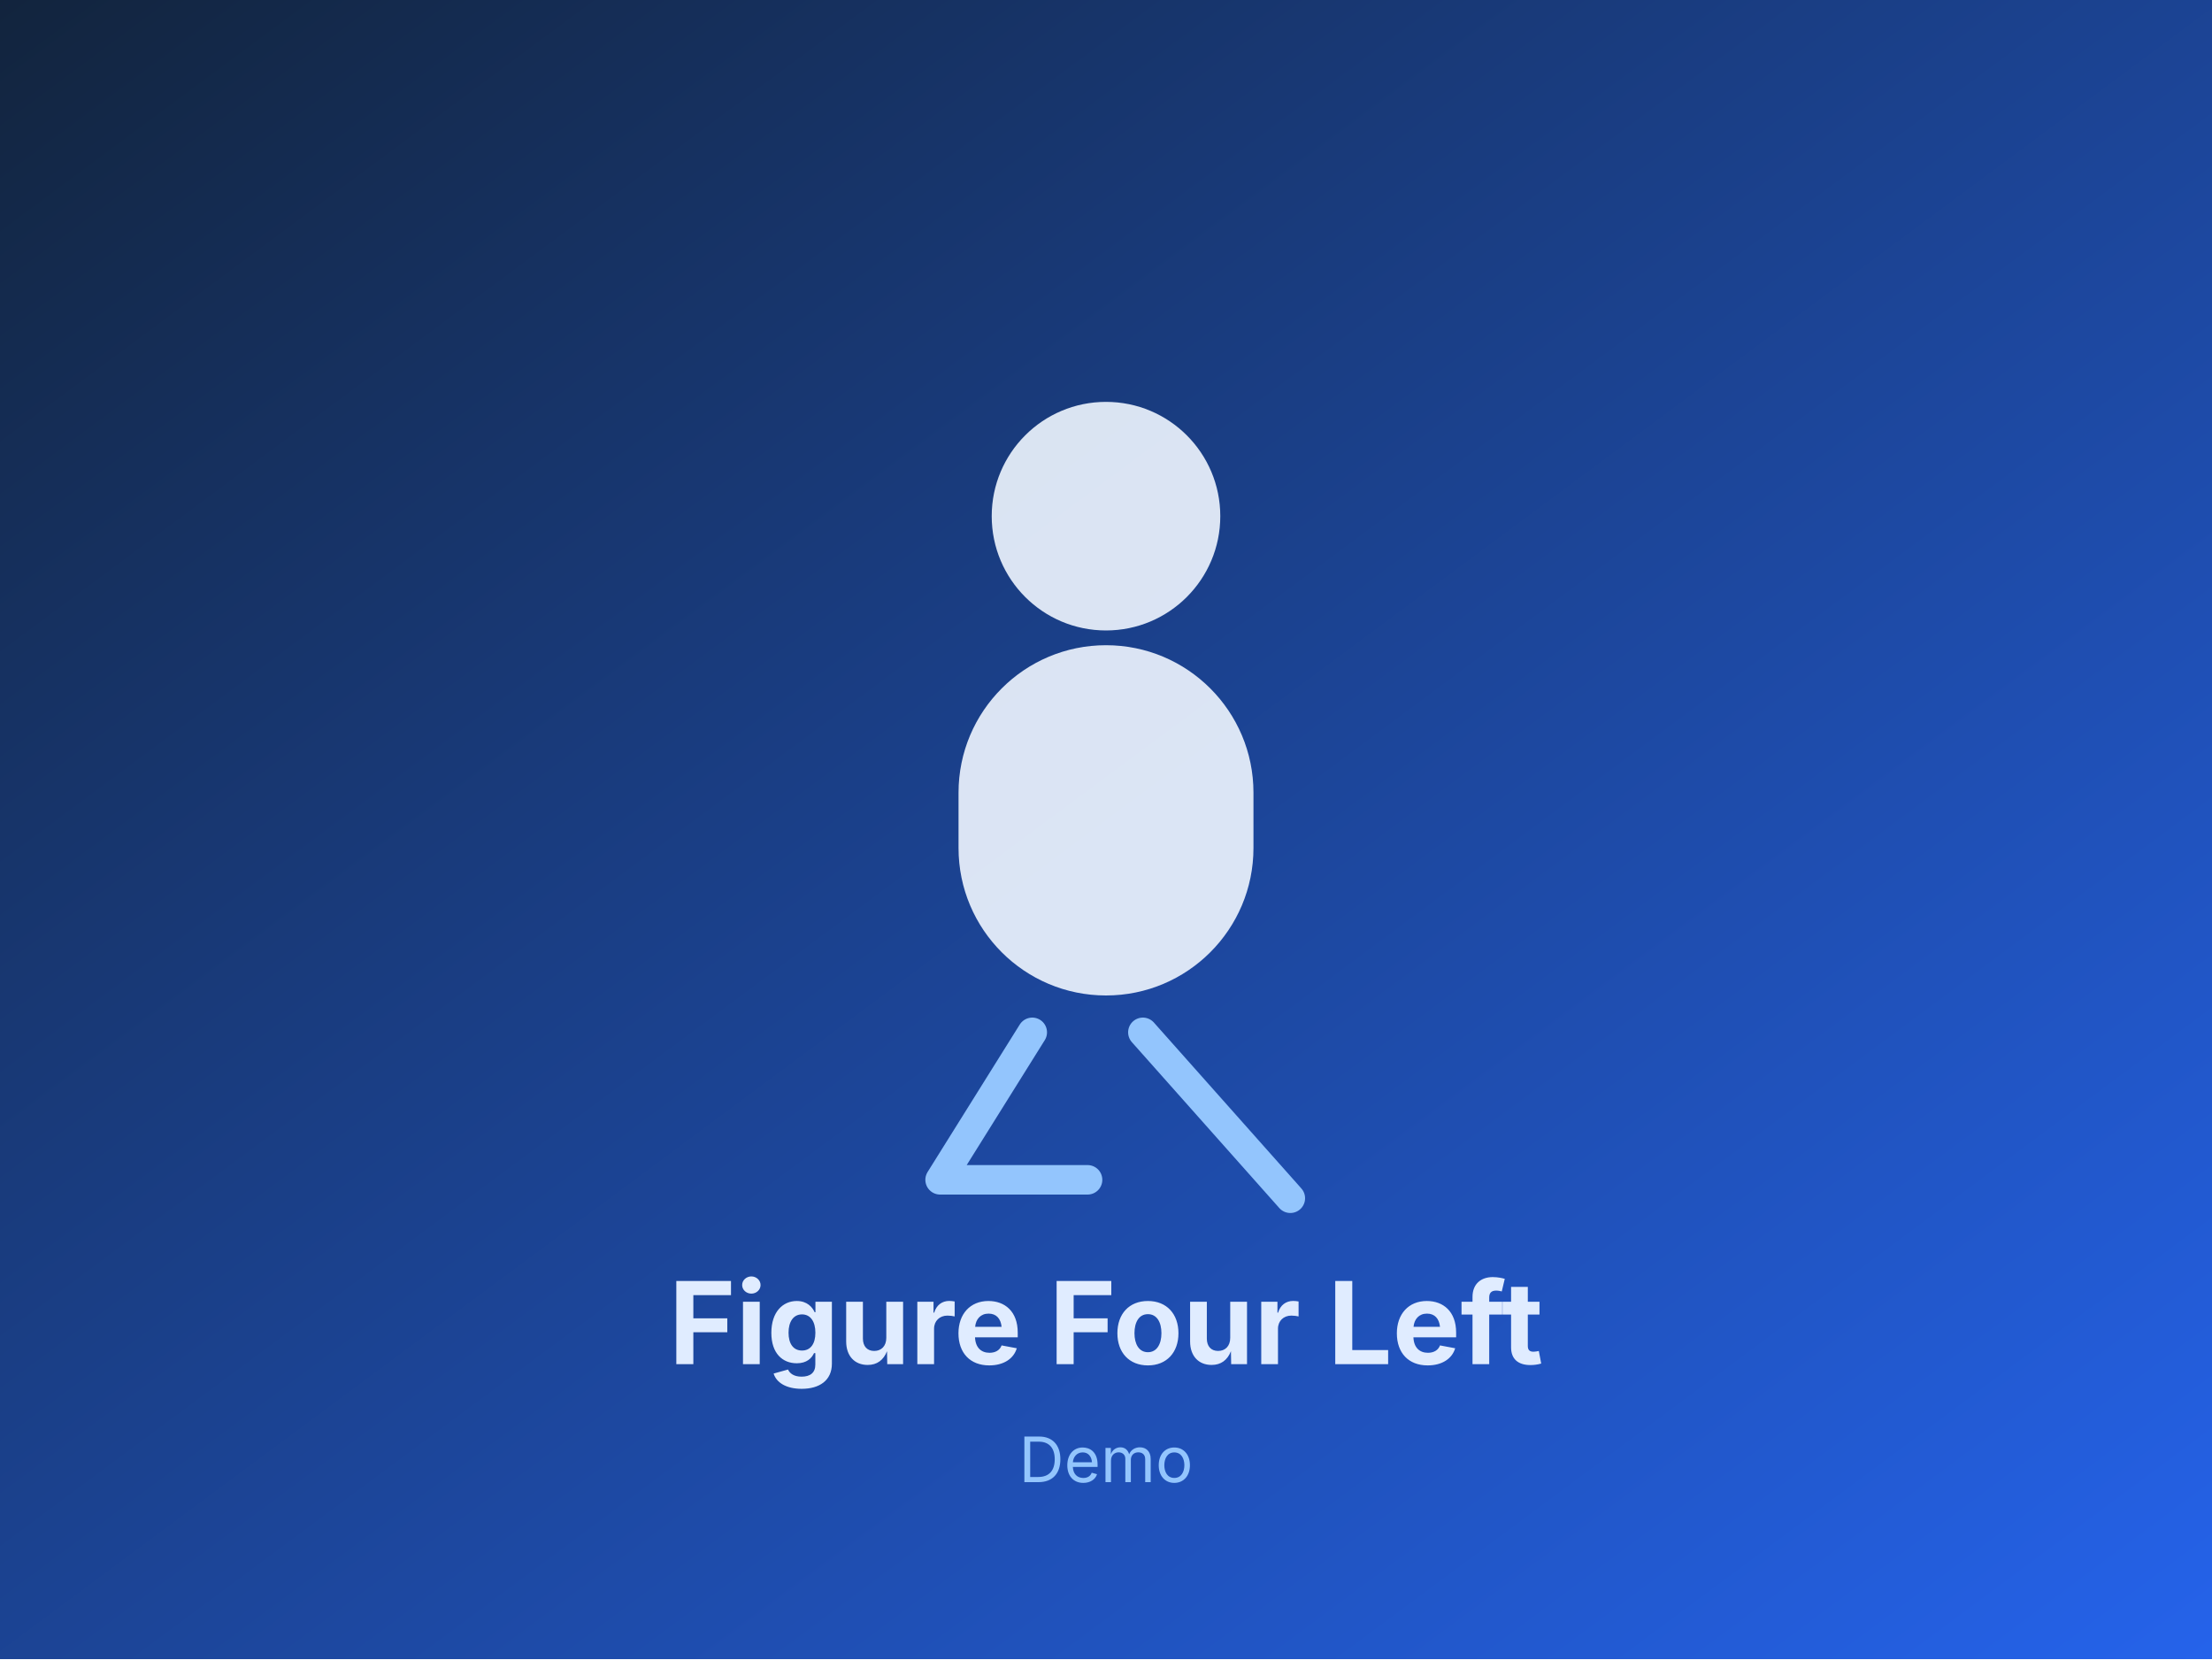
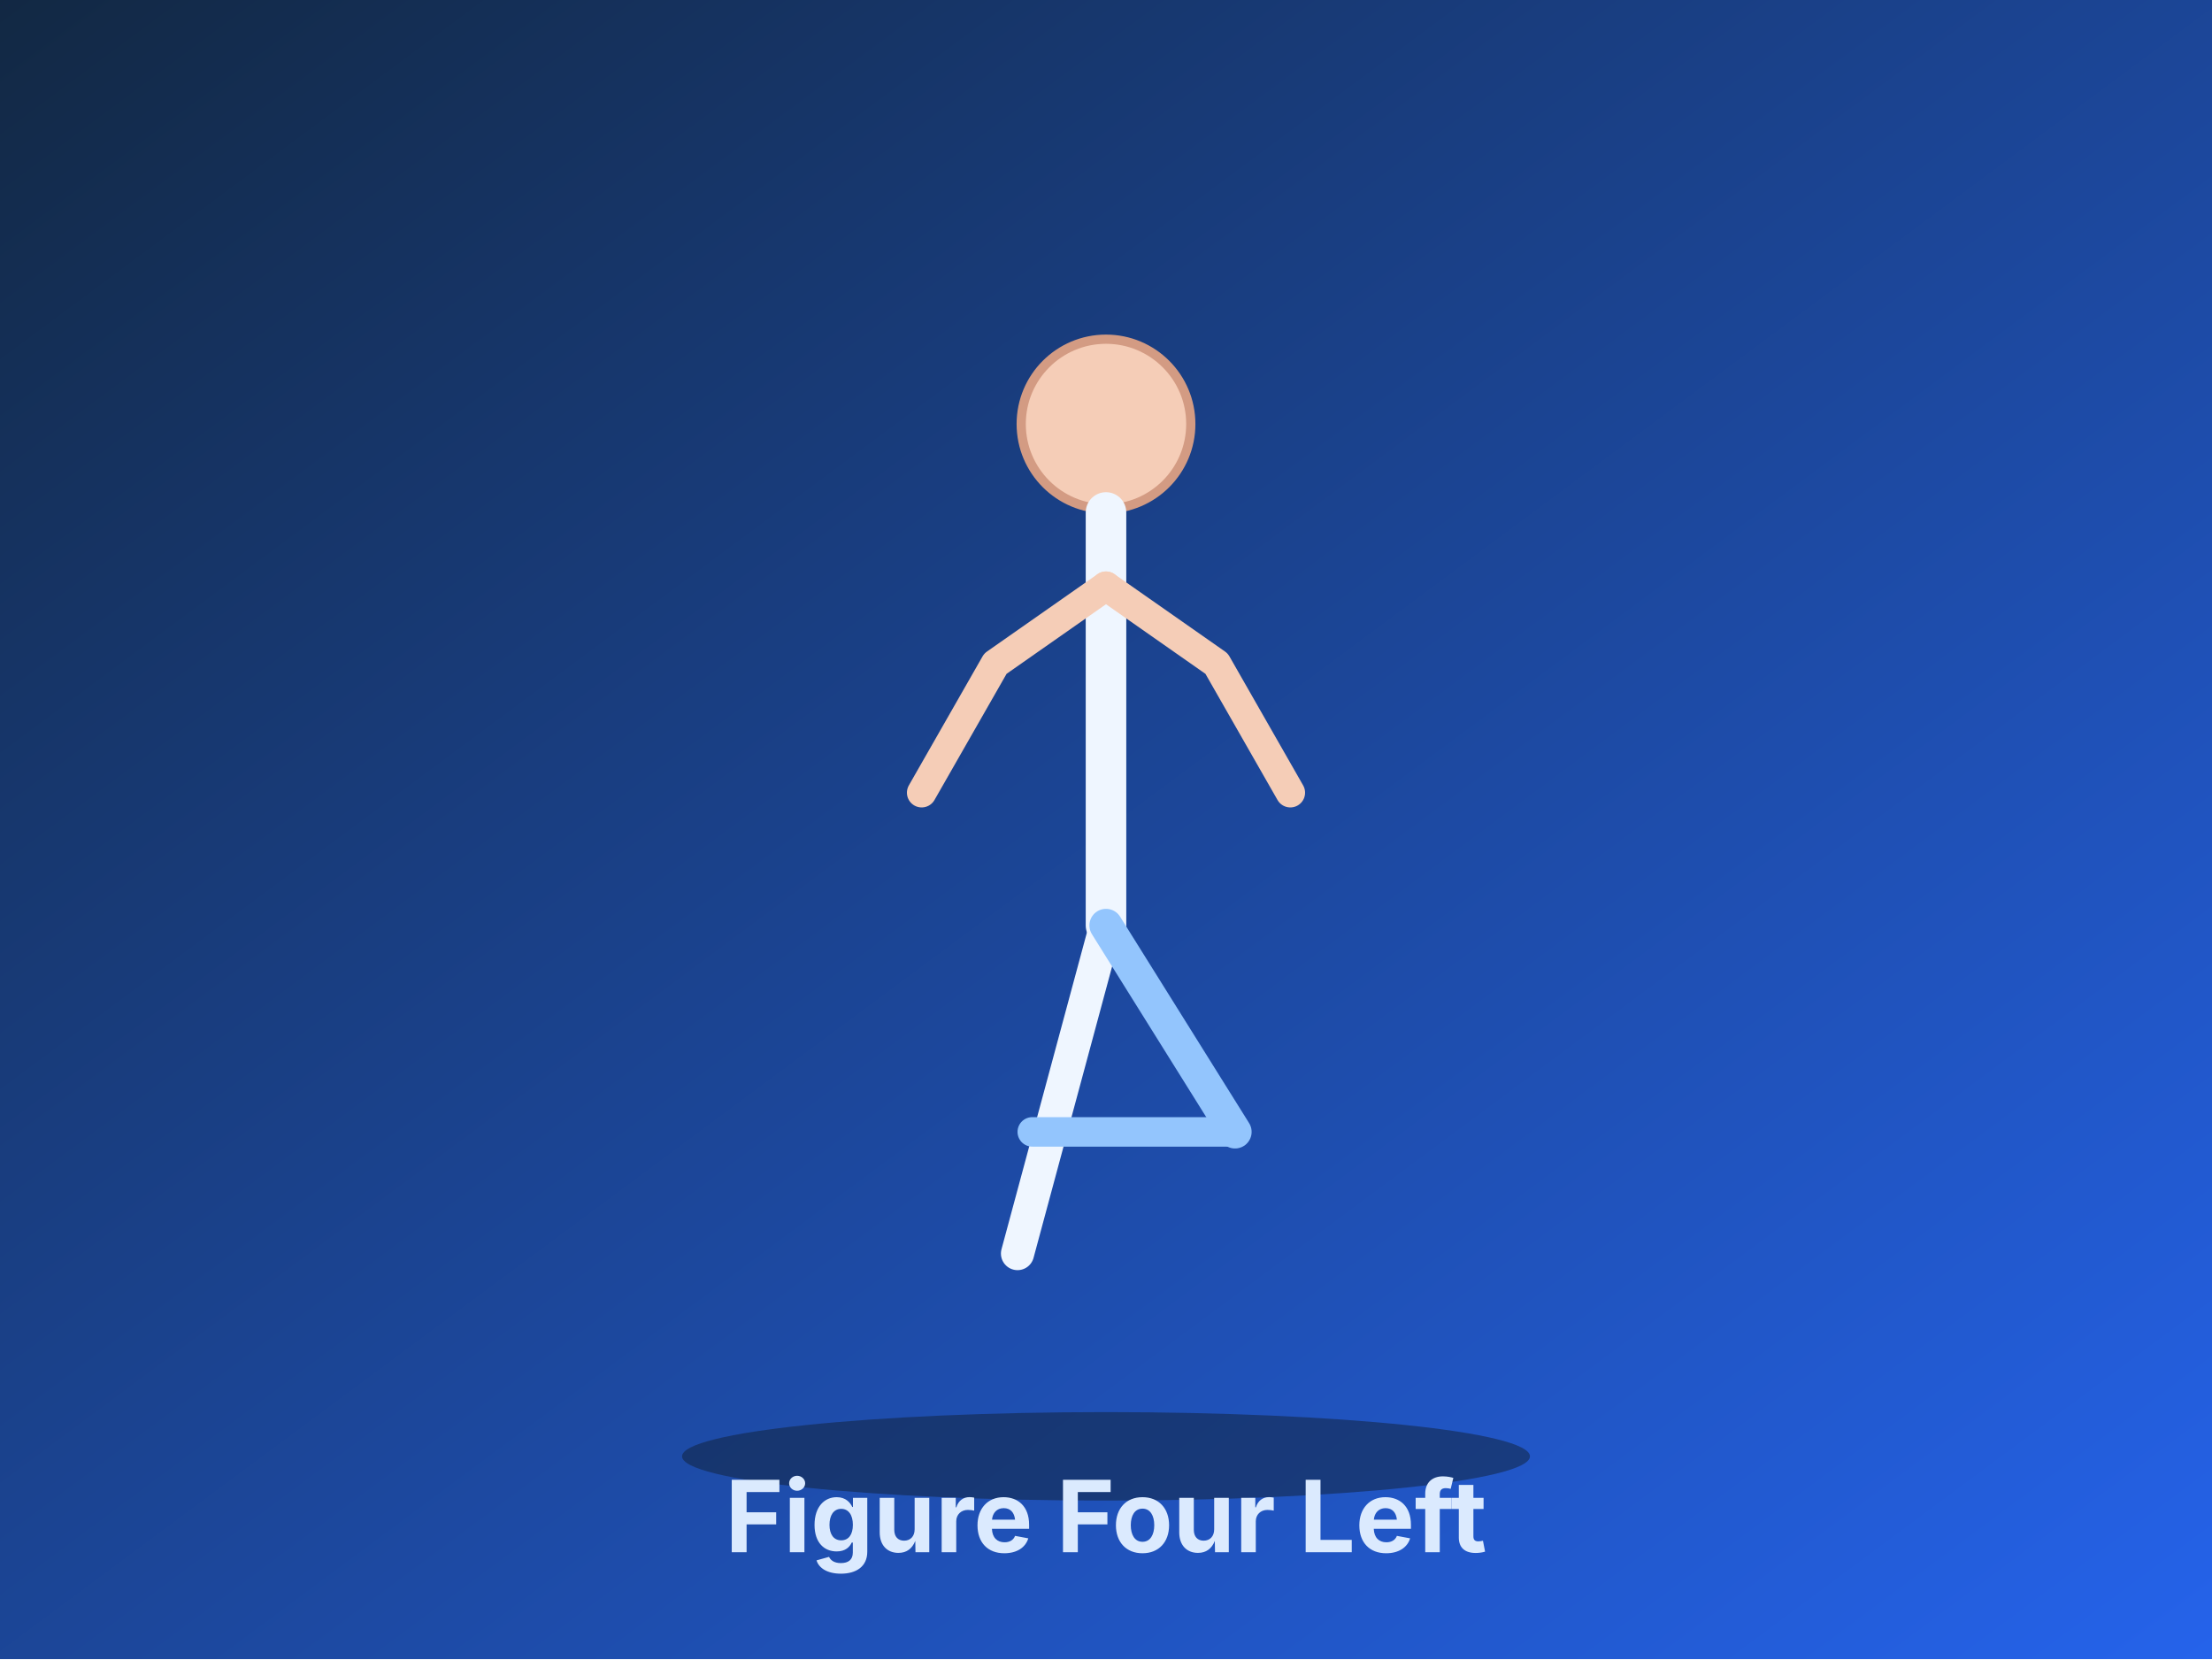
<svg xmlns="http://www.w3.org/2000/svg" viewBox="0 0 1200 900" role="img" aria-label="Figure four left demo">
  <defs>
    <linearGradient id="bg" x1="0" y1="0" x2="1" y2="1">
-       <stop offset="0%" stop-color="#12243d" />
+       <stop offset="0%" stop-color="#122843" />
      <stop offset="100%" stop-color="#2563eb" />
    </linearGradient>
  </defs>
  <rect width="1200" height="900" fill="url(#bg)" />
-   <circle cx="600" cy="280" r="62" fill="#eff6ff" opacity="0.9" />
-   <rect x="520" y="350" width="160" height="190" rx="80" fill="#eff6ff" opacity="0.9" />
-   <path d="M560 560 L510 640 L590 640" fill="none" stroke="#93c5fd" stroke-width="16" stroke-linecap="round" stroke-linejoin="round" />
-   <line x1="620" y1="560" x2="700" y2="650" stroke="#93c5fd" stroke-width="16" stroke-linecap="round" />
-   <text x="600" y="740" text-anchor="middle" fill="#e0ecff" font-size="62" font-family="Inter, Arial, sans-serif" font-weight="700">Figure Four Left</text>
-   <text x="600" y="804" text-anchor="middle" fill="#93c5fd" font-size="34" font-family="Inter, Arial, sans-serif">Demo</text>
+   <ellipse cx="600" cy="790" rx="230" ry="24" fill="#101f36" opacity="0.5" />
+   <g fill="none" stroke-linecap="round" stroke-linejoin="round">
+     <circle cx="600" cy="230" r="46" fill="#f5cdb7" stroke="#d39b83" stroke-width="5" />
+     <path d="M600 278 L600 502" stroke="#eff6ff" stroke-width="22" />
+     <path d="M600 318 L540 360 L500 430" stroke="#f5cdb7" stroke-width="16" />
+     <path d="M600 318 L660 360 L700 430" stroke="#f5cdb7" stroke-width="16" />
+     <path d="M600 502 L552 680" stroke="#eff6ff" stroke-width="18" />
+     <path d="M600 502 L670 614" stroke="#93c5fd" stroke-width="18" />
+     <path d="M670 614 L560 614" stroke="#93c5fd" stroke-width="16" />
+   </g>
+   <text x="600" y="842" text-anchor="middle" fill="#dbeafe" font-size="54" font-family="Inter, Arial, sans-serif" font-weight="700">Figure Four Left</text>
</svg>
